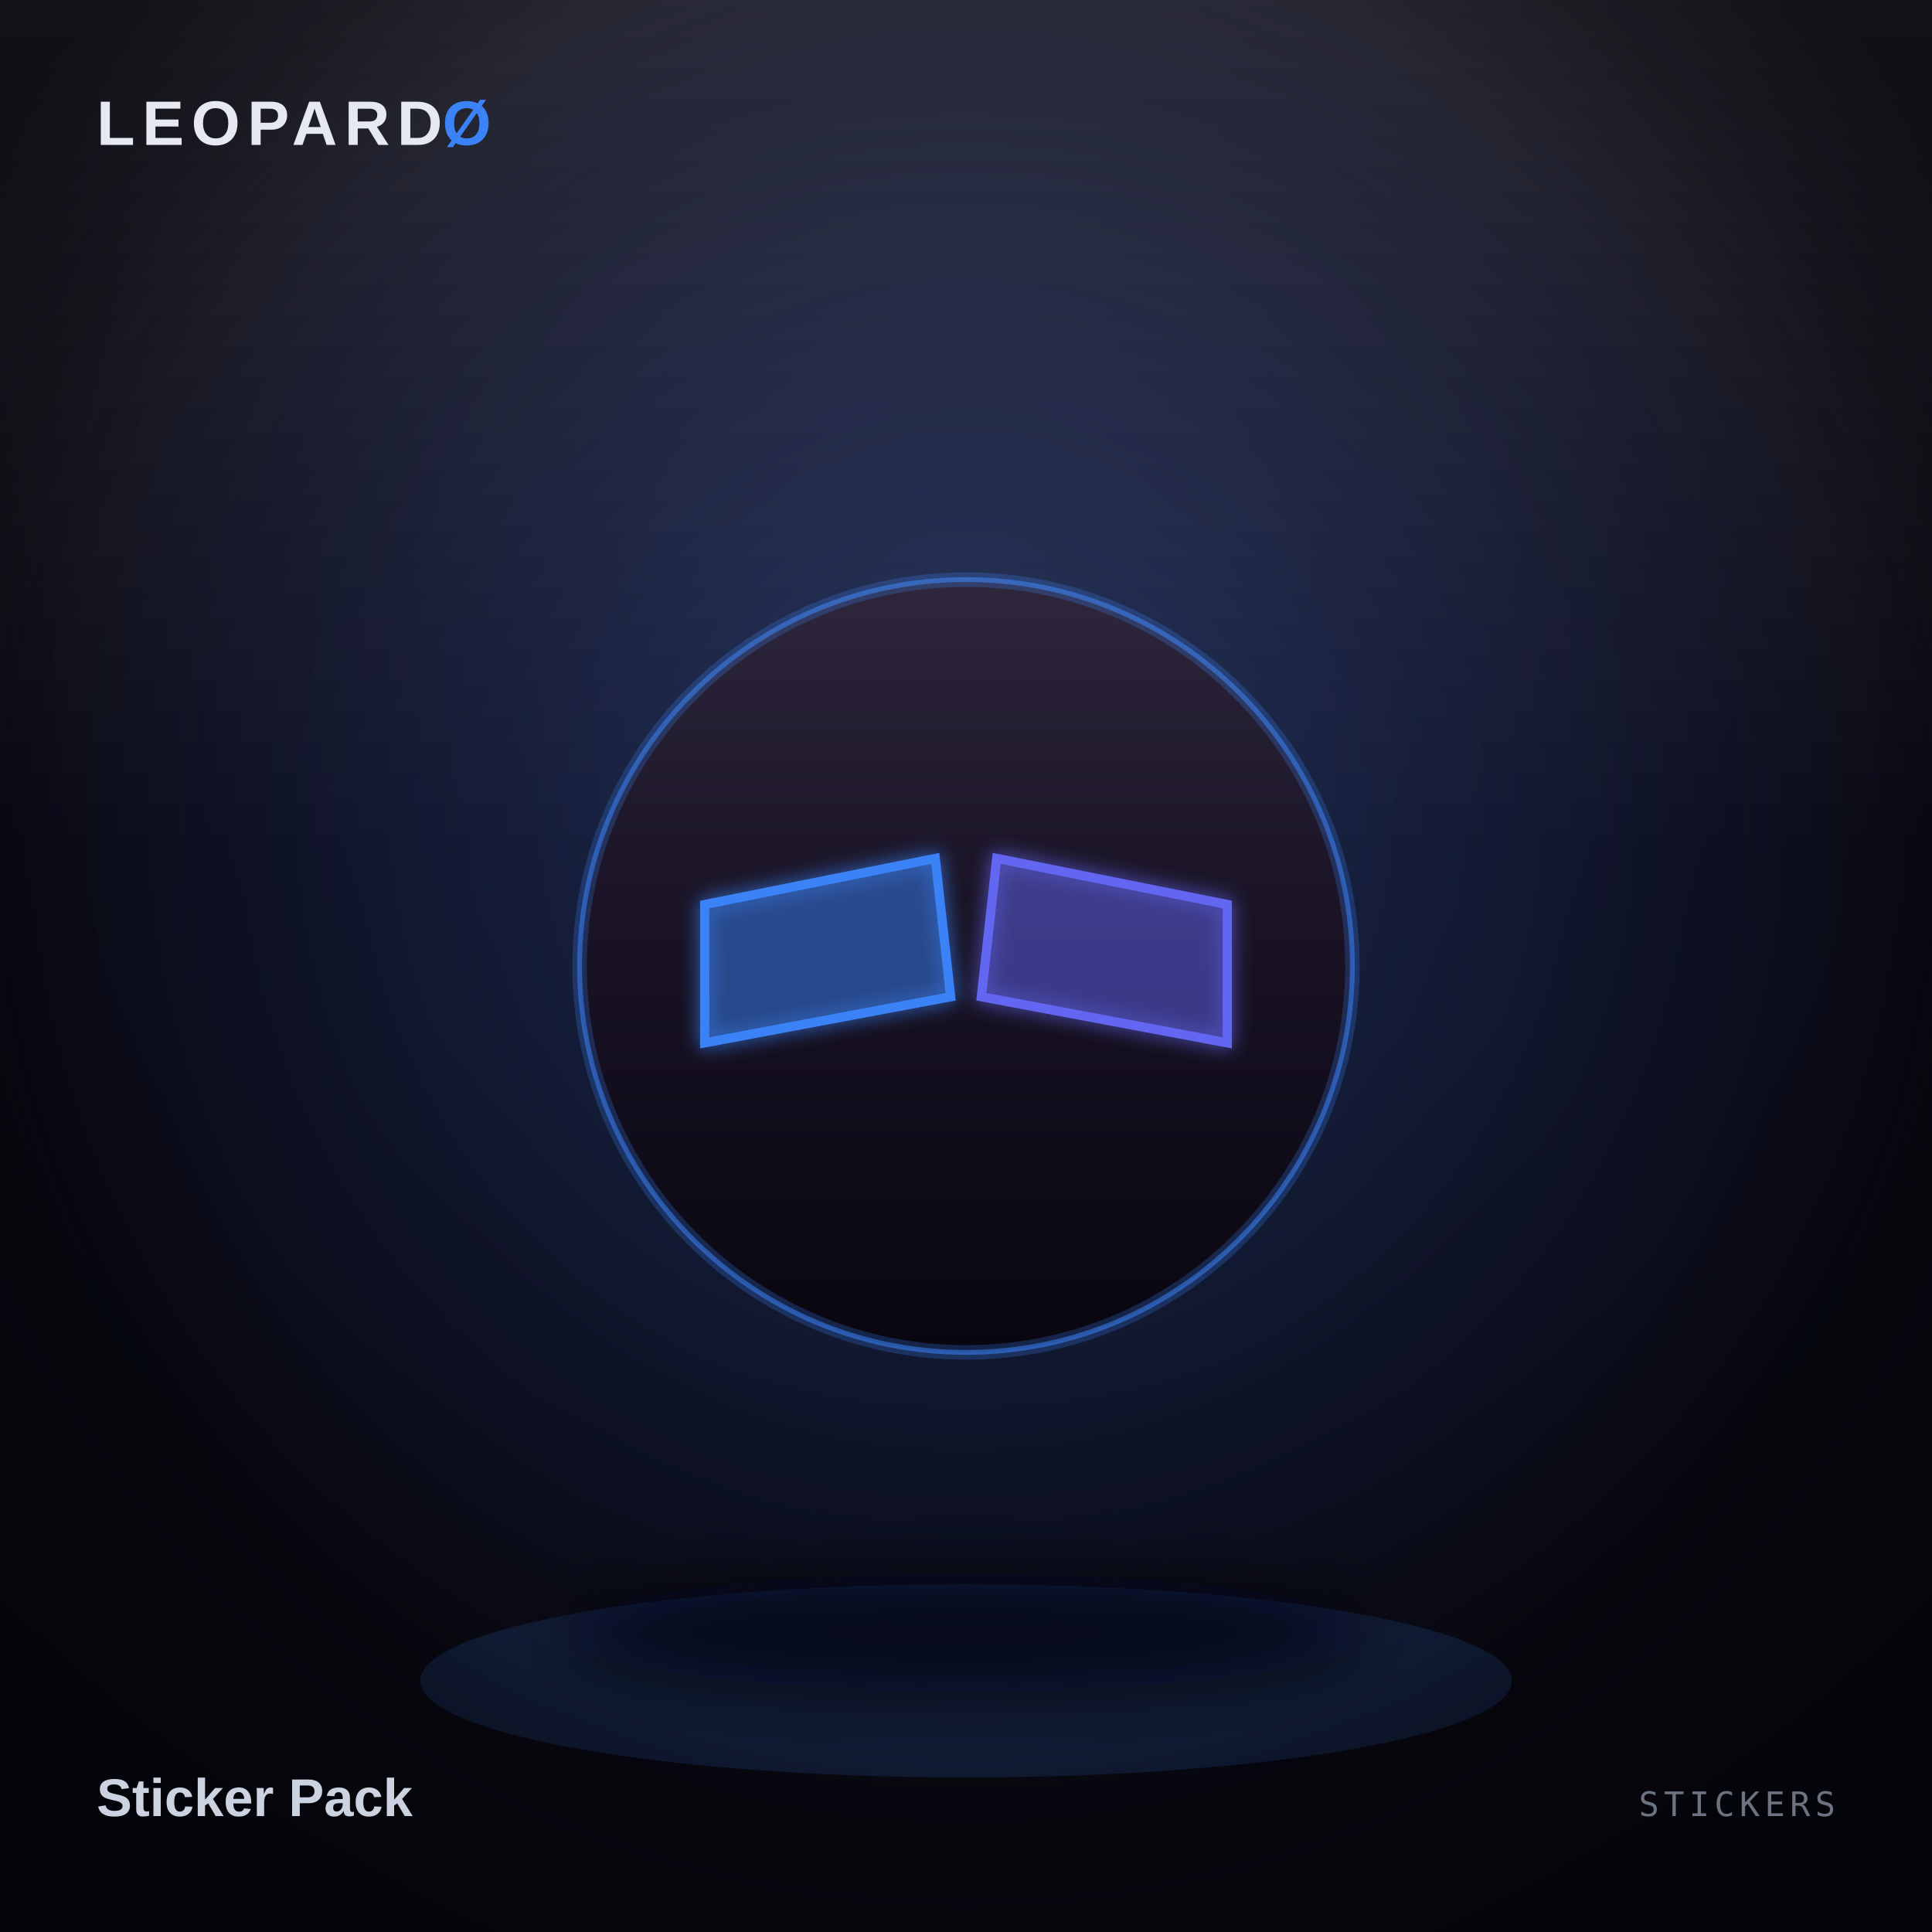
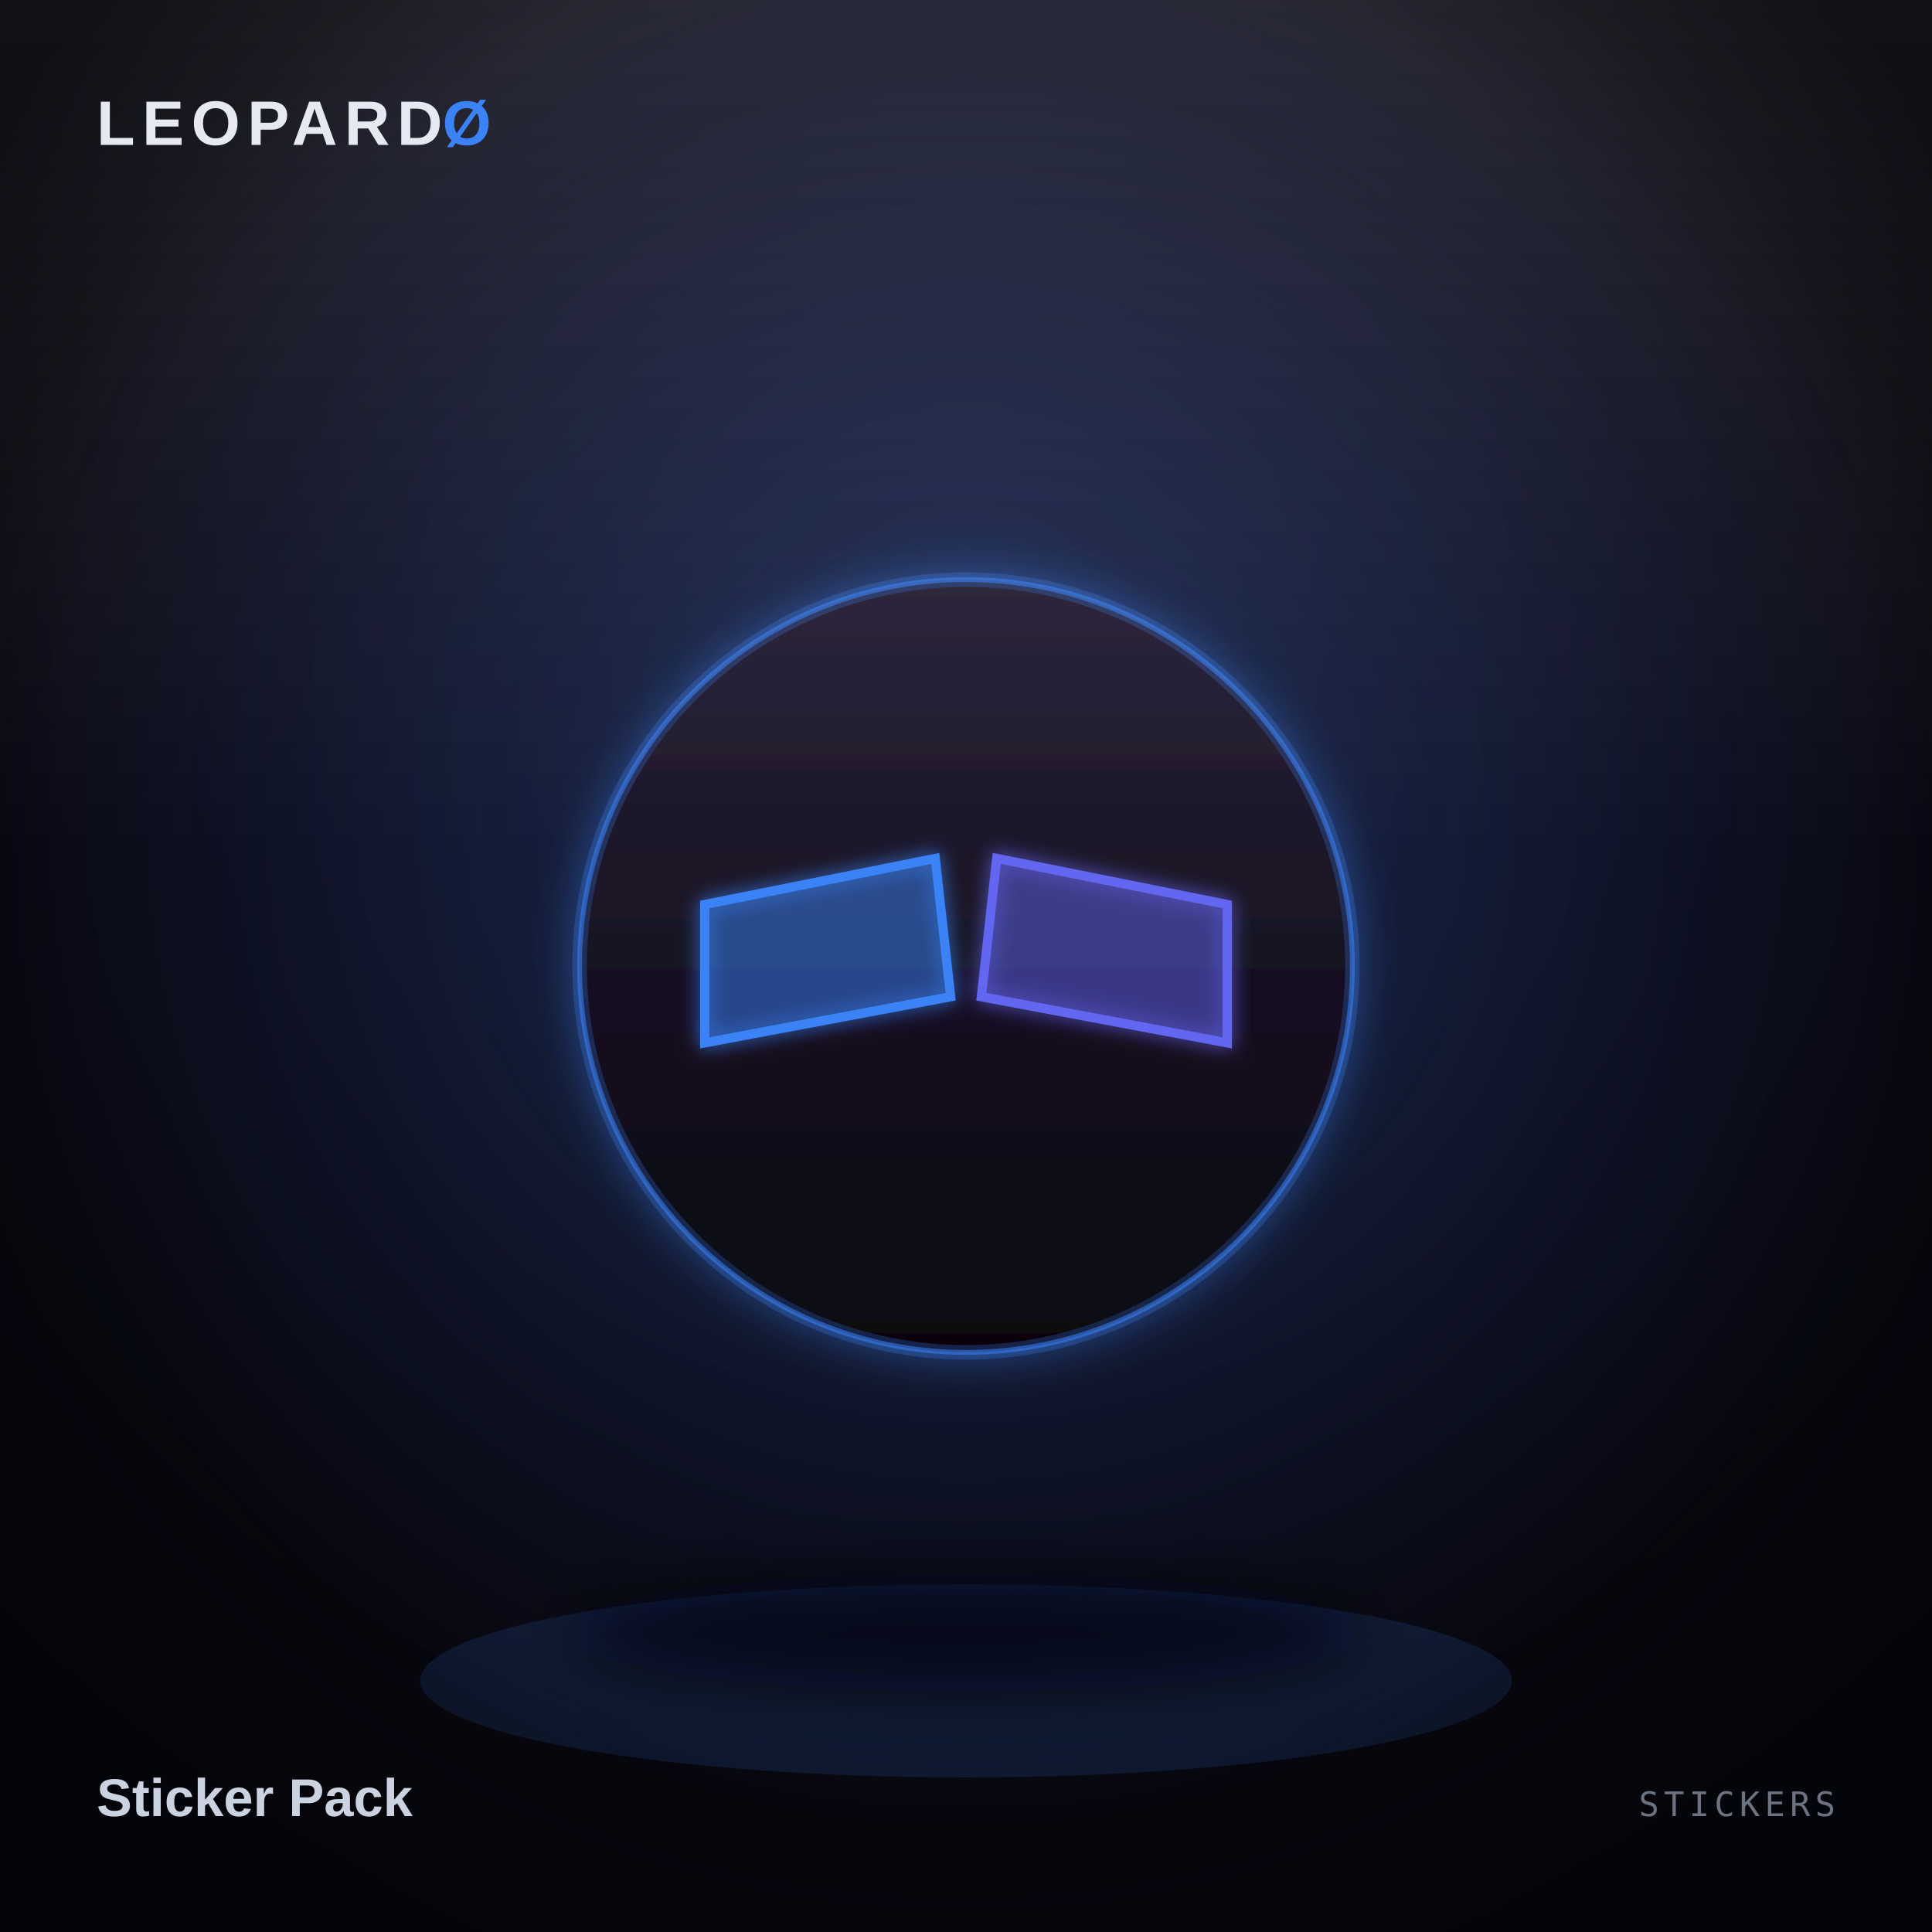
<svg xmlns="http://www.w3.org/2000/svg" viewBox="0 0 800 800" width="800" height="800">
  <defs>
    <radialGradient id="bg" cx="50%" cy="34%" r="75%">
      <stop offset="0%" stop-color="#141022" />
      <stop offset="55%" stop-color="#0a0812" />
      <stop offset="100%" stop-color="#04050a" />
    </radialGradient>
    <radialGradient id="halo" cx="50%" cy="42%" r="52%">
      <stop offset="0%" stop-color="#3b82f6" stop-opacity="0.26" />
      <stop offset="100%" stop-color="#3b82f6" stop-opacity="0" />
    </radialGradient>
    <linearGradient id="fab" x1="0" y1="0" x2="0" y2="1">
      <stop offset="0%" stop-color="#272036" />
      <stop offset="52%" stop-color="#171122" />
      <stop offset="100%" stop-color="#090610" />
    </linearGradient>
    <linearGradient id="toplight" x1="0" y1="0" x2="0" y2="1">
      <stop offset="0%" stop-color="#ffffff" stop-opacity="0.11" />
      <stop offset="44%" stop-color="#ffffff" stop-opacity="0" />
    </linearGradient>
    <radialGradient id="vig" cx="50%" cy="44%" r="62%">
      <stop offset="0%" stop-color="#04050a" stop-opacity="0" />
      <stop offset="76%" stop-color="#04050a" stop-opacity="0" />
      <stop offset="100%" stop-color="#04050a" stop-opacity="0.55" />
    </radialGradient>
    <filter id="glow" x="-40%" y="-40%" width="180%" height="180%">
      <feGaussianBlur stdDeviation="4" />
    </filter>
    <filter id="soft" x="-60%" y="-60%" width="220%" height="220%">
      <feGaussianBlur stdDeviation="14" />
    </filter>
+     <filter id="rim" x="-35%" y="-35%" width="170%" height="170%">
+       <feDropShadow dx="0" dy="0" stdDeviation="9" flood-color="#3b82f6" flood-opacity="0.5" />
+     </filter>
    <clipPath id="cp">
      <circle cx="400" cy="400" r="148" />
    </clipPath>
  </defs>
  <rect width="800" height="800" fill="url(#bg)" />
  <rect width="800" height="800" fill="url(#halo)" />
  <ellipse cx="400" cy="696" rx="226" ry="40" fill="#3b82f6" opacity="0.14" />
  <ellipse cx="400" cy="676" rx="166" ry="24" fill="#020308" opacity="0.7" filter="url(#soft)" />
-   <g>
+   <g filter="url(#rim)">
    <circle cx="400" cy="400" r="160" fill="url(#fab)" stroke="#3b82f6" stroke-opacity="0.55" stroke-width="2" />
    <circle cx="400" cy="400" r="160" fill="none" stroke="#3b82f6" stroke-opacity="0.25" stroke-width="6" />
  </g>
  <g clip-path="url(#cp)">
    <g filter="url(#glow)" opacity="0.9">
      <path d="M291.812 374.544 L387.272 355.452 L393.636 412.728 L291.812 431.82 Z" fill="#3b82f6" fill-opacity="0.3" stroke="#3b82f6" stroke-width="3.818" />
      <path d="M508.188 374.544 L412.728 355.452 L406.364 412.728 L508.188 431.82 Z" fill="#6366f1" fill-opacity="0.3" stroke="#6366f1" stroke-width="3.818" />
    </g>
    <g>
      <path d="M291.812 374.544 L387.272 355.452 L393.636 412.728 L291.812 431.82 Z" fill="#3b82f6" fill-opacity="0.3" stroke="#3b82f6" stroke-width="3.818" />
      <path d="M508.188 374.544 L412.728 355.452 L406.364 412.728 L508.188 431.82 Z" fill="#6366f1" fill-opacity="0.3" stroke="#6366f1" stroke-width="3.818" />
    </g>
  </g>
  <rect width="800" height="800" fill="url(#toplight)" />
  <rect width="800" height="800" fill="url(#vig)" />
  <text x="40" y="60" font-family="Arial, sans-serif" font-weight="900" font-size="26" letter-spacing="3" fill="#e6e9f2">LEOPARD<tspan fill="#3b82f6">Ø</tspan>
  </text>
  <text x="40" y="752" font-family="Arial, sans-serif" font-weight="800" font-size="22" fill="#cbd2e0">Sticker Pack</text>
  <text x="760" y="752" text-anchor="end" font-family="monospace" font-size="14" letter-spacing="2" fill="#6b7280">STICKERS</text>
</svg>
